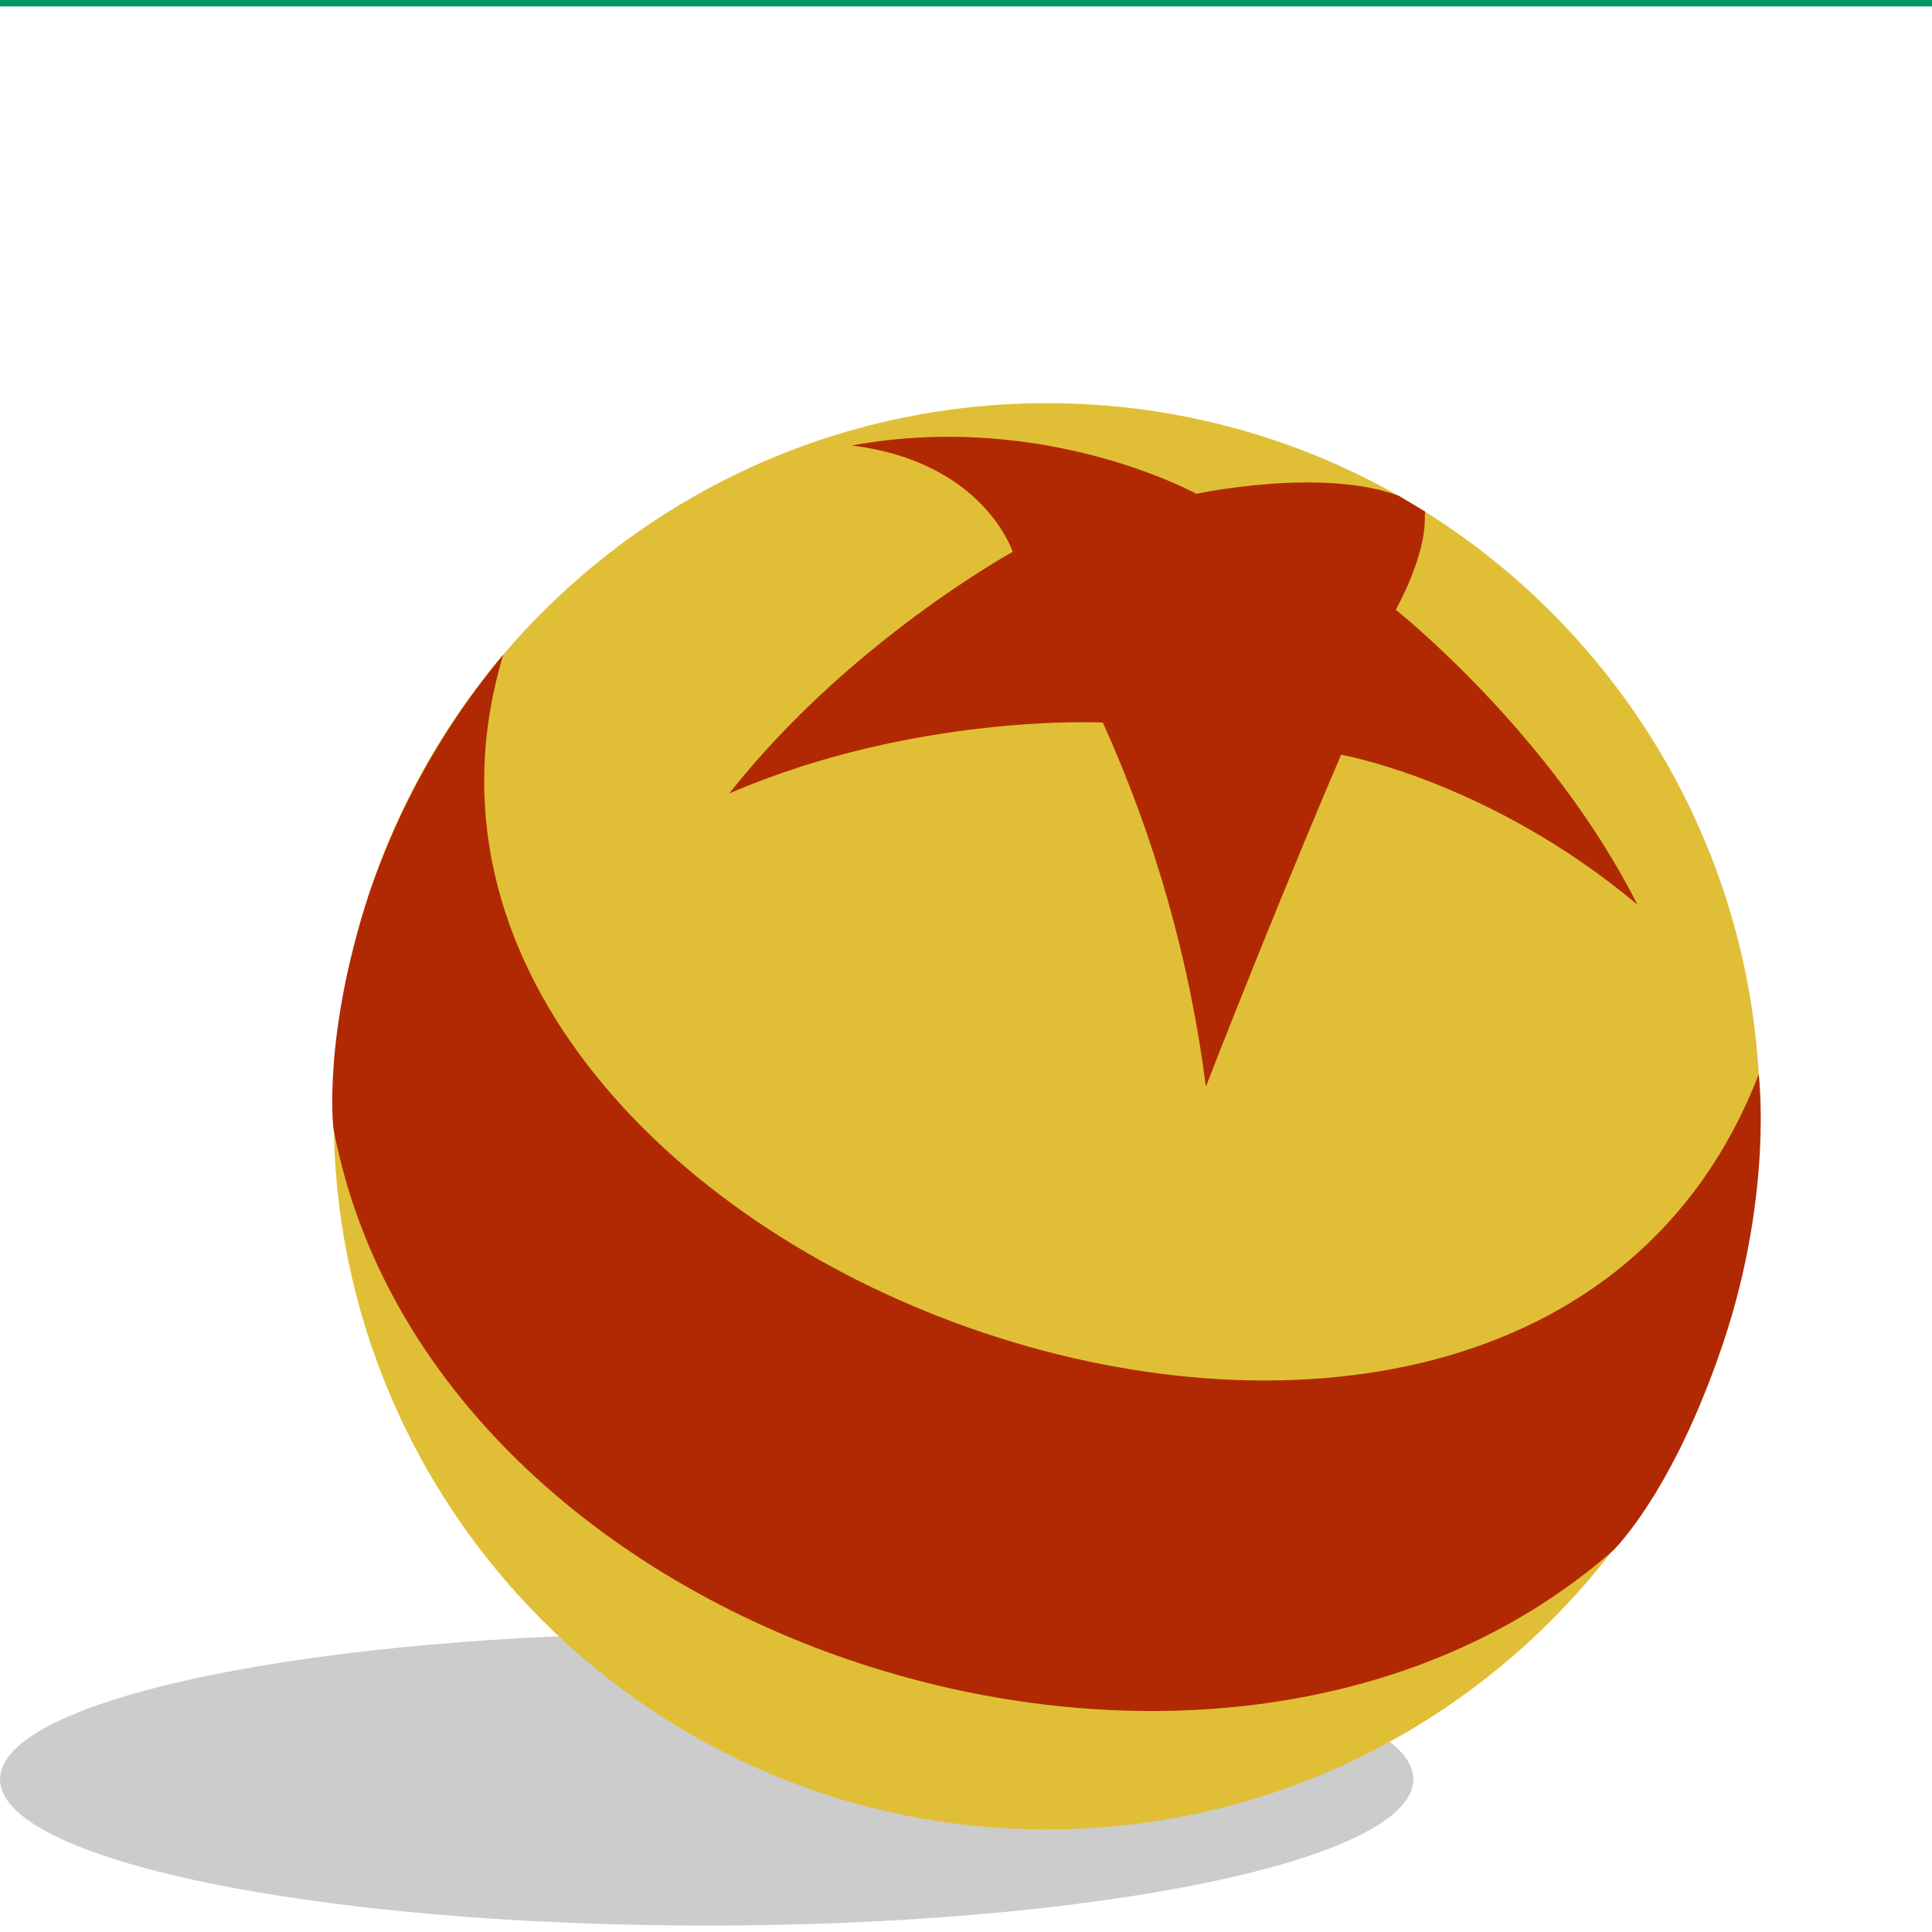
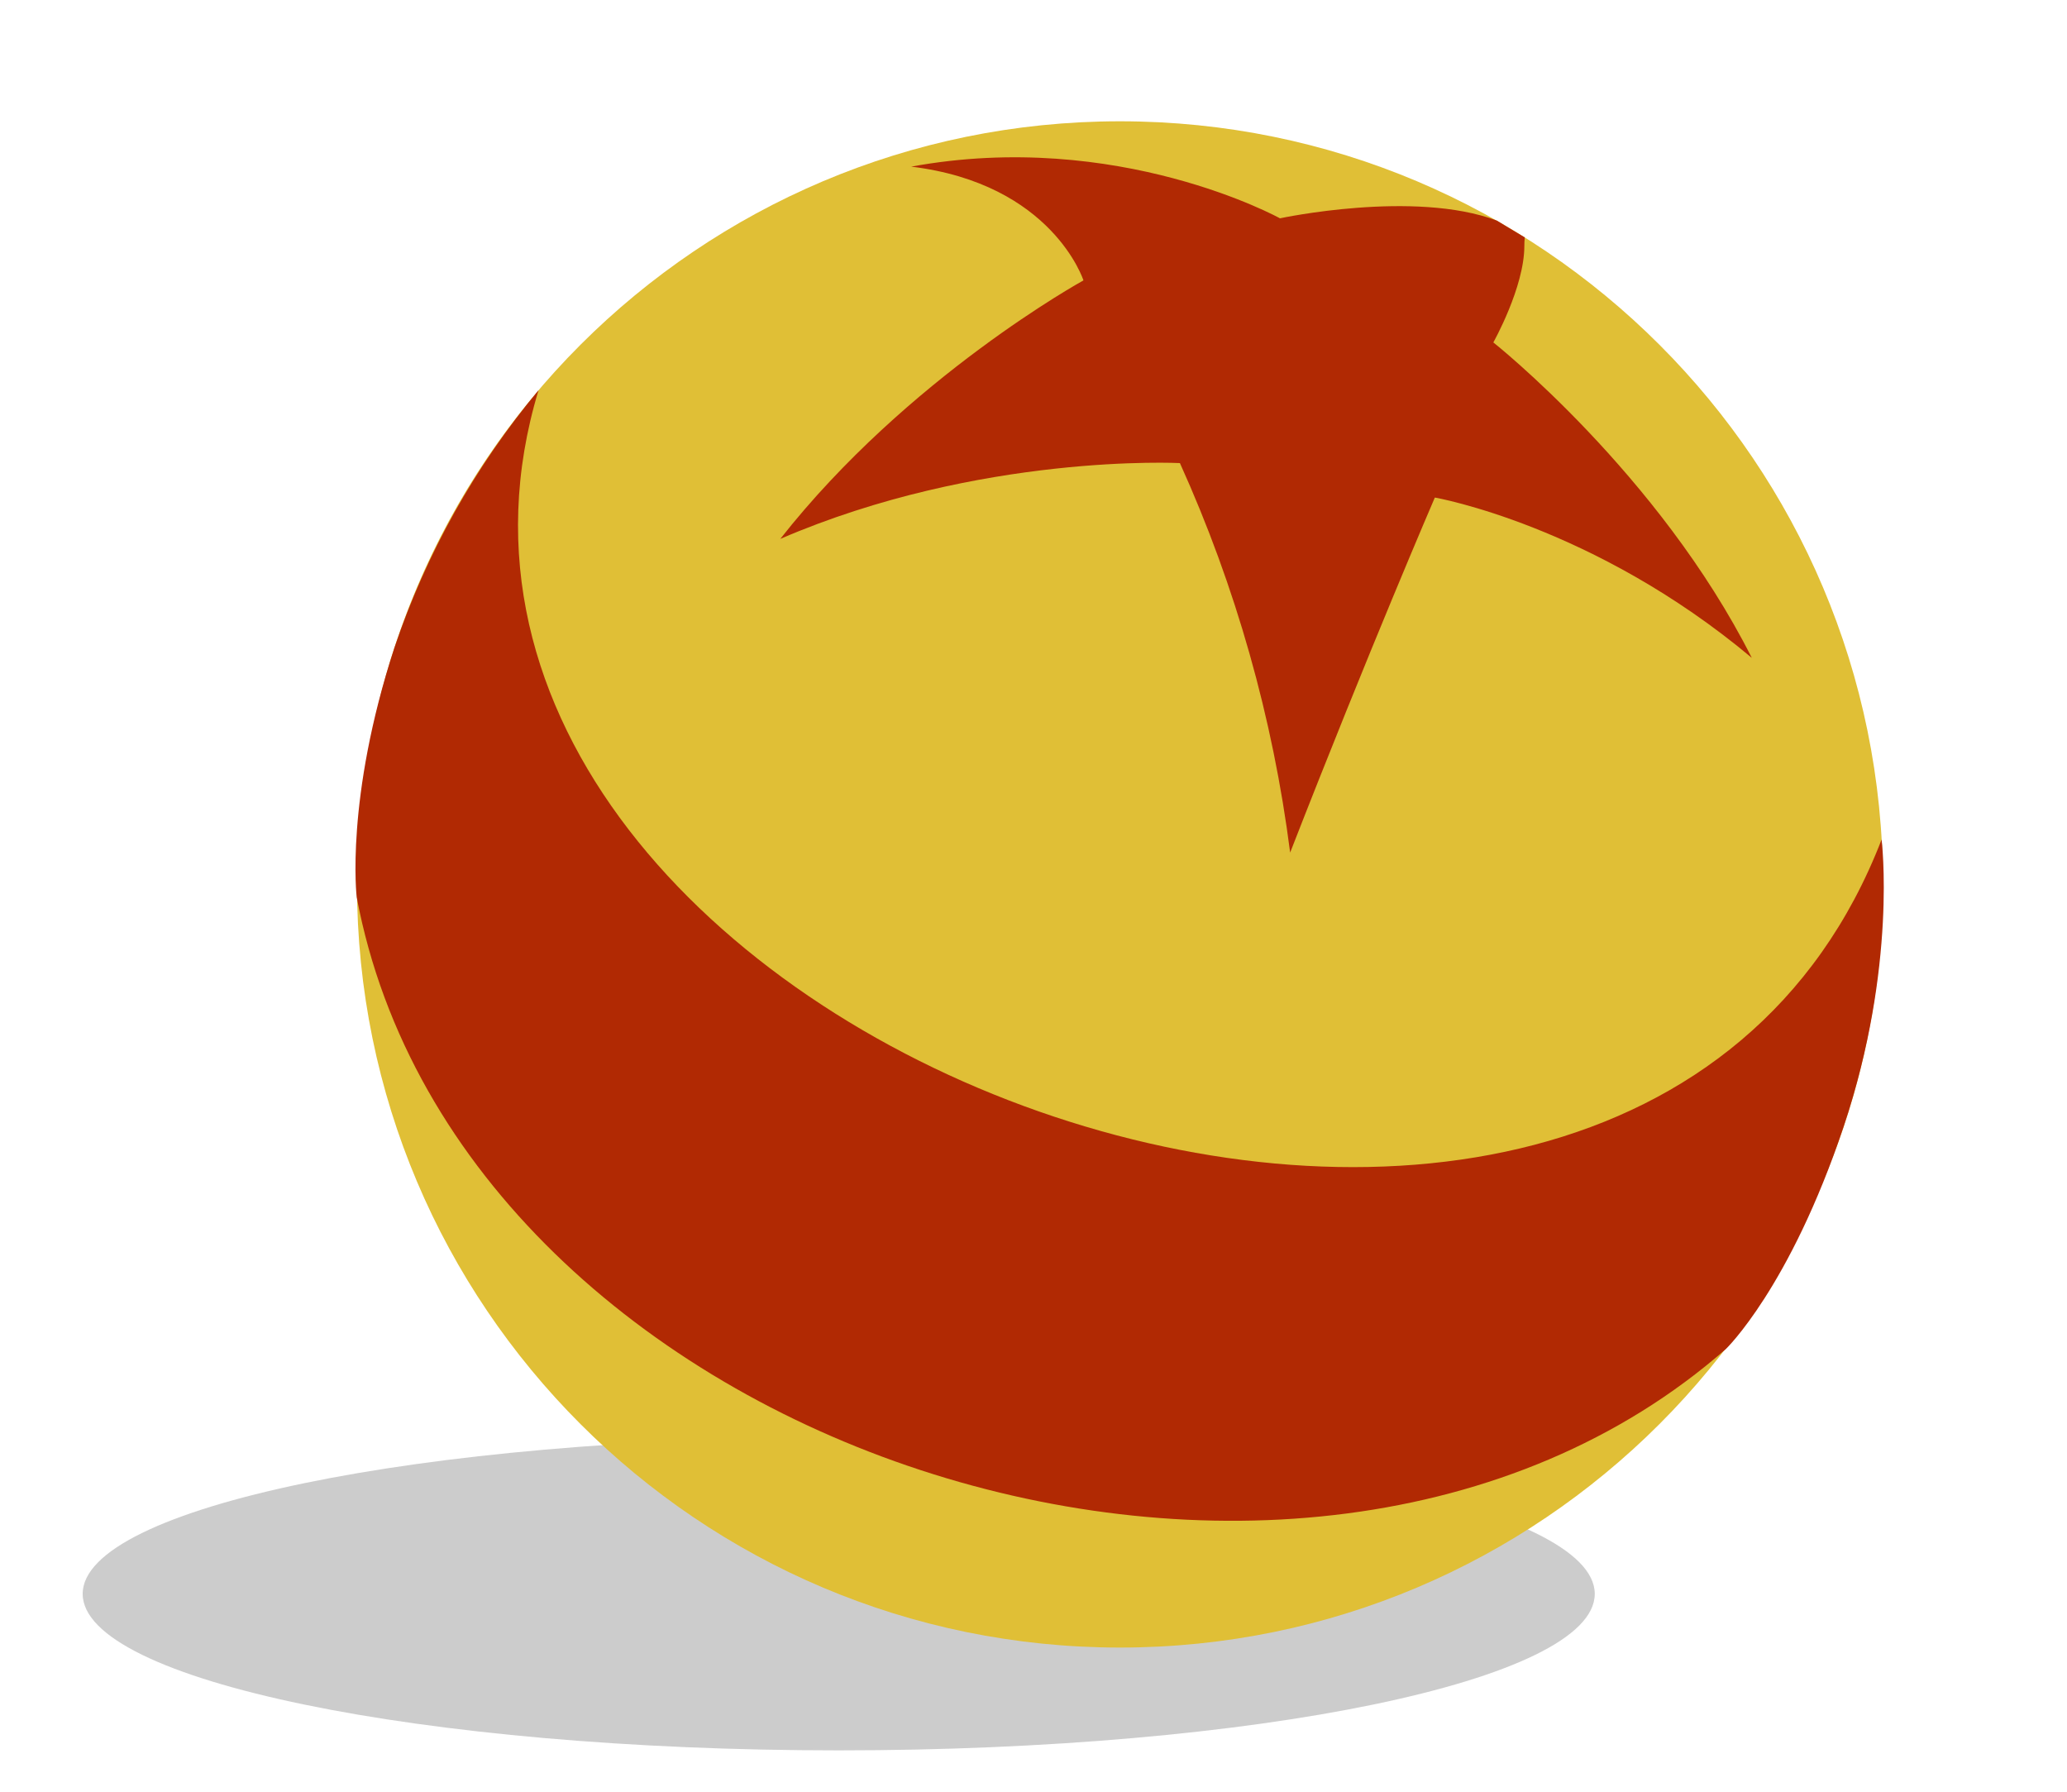
- <svg xmlns="http://www.w3.org/2000/svg" viewBox="0 0 300 300">
+ <svg xmlns="http://www.w3.org/2000/svg" viewBox="0 0 300 260">
  <defs>
-     <style>.a{fill:#330b01;}.b{fill:#096;}.c{opacity:0.2;}.d{fill:#e0bf36;}.e{fill:#b12903;}</style>
+     <style>.a{opacity:0.2;}.b{fill:#e0bf36;}.c{fill:#b12903;}</style>
  </defs>
-   <rect class="a" x="-400" y="-800" width="1920.08" height="800" />
-   <path class="b" d="M1337,1h183V-32.11C1518-17.75,1515.88-6,1515.88-6a71.71,71.71,0,0,1-6.54-31.89c-6.27,12.44-3.43,32.46-3.43,32.46S1498.3-40,1498.19-64.1c-4,21.42-5.88,47.1-5.88,47.1s-7.49-24.82,0-55c-11.15,30.77-13.36,67.64-13.36,67.64s2.21-31.91-7.36-65.38c4.08,32.27-7.88,66.35-7.88,66.35s-10.67-17-4.21-34.55c-7,8.85-13,26.83-13,26.83s2.48-33.45,13-66.2c-8,8.45-26.09,67.76-26.09,67.76S1435.31-28,1441-56.63c-15.26,28.76-23.43,44.83-23.43,44.83s-7.95-12.92-4.37-43.69c-13.35,26.88-8.3,47.51-8.3,47.51s-9.4-25.64-5.93-47.51c-8.33,21.81-5.67,35.49-5.67,35.49s-8.1-22.6,0-57.3c-11.58,23.31-16,59.69-16,59.69s-.87-20.34-3.82-34c.93,23.39-16.45,44.69-16.45,44.69a348.93,348.93,0,0,1,4.06-59c-12.78,27.85-20,60.27-20,60.27s5.53-34,3.24-46.35c-2.48,20.6-14.31,36.62-14.31,36.62s3.71-25.37-.3-50.38c0,23.22-6.87,59.75-6.87,59.75a71.71,71.71,0,0,1-6.54-31.89c-6.27,12.44-3.43,32.46-3.43,32.46S1305.3-40,1305.19-64.1c-4,21.42-5.88,47.1-5.88,47.1s-7.49-24.82,0-55c-11.15,30.77-13.36,67.64-13.36,67.64s2.21-31.91-7.36-65.38c4.08,32.27-7.88,66.35-7.88,66.35s-10.67-17-4.21-34.55c-7,8.85-13,26.83-13,26.83s2.48-33.45,13-66.2c-8,8.45-26.09,67.76-26.09,67.76S1242.31-28,1248-56.63c-15.26,28.76-23.43,44.83-23.43,44.83s-7.95-12.92-4.37-43.69c-13.35,26.88-8.3,47.51-8.3,47.51s-9.4-25.64-5.93-47.51c-8.33,21.81-5.67,35.49-5.67,35.49s-8.1-22.6,0-57.3c-11.58,23.31-16,59.69-16,59.69s-.87-20.34-3.82-34c.93,23.39-16.45,44.69-16.45,44.69s-.68-29,8.2-57a219.92,219.92,0,0,0-23.19,50s-1.77-26.23-5.1-43c-1.15,26-7.43,33.77-7.43,33.77s4.19-17.78.18-42.79c0,23.22-6.87,59.75-6.87,59.75a71.71,71.71,0,0,1-6.54-31.89c-6.27,12.44-3.43,32.46-3.43,32.46S1112.3-40,1112.19-64.1c-4,21.42-5.88,47.1-5.88,47.1s-7.49-24.82,0-55c-11.15,30.77-13.36,67.64-13.36,67.64s2.21-31.91-7.36-65.38c4.08,32.27-7.88,66.35-7.88,66.35s-10.67-17-4.21-34.55c-7,8.85-13,26.83-13,26.83s2.48-33.45,13-66.2c-8,8.45-26.09,67.76-26.09,67.76S1049.31-28,1055-56.63c-15.26,28.76-23.43,44.83-23.43,44.83s-7.95-12.92-4.37-43.69c-13.35,26.88-8.3,47.51-8.3,47.51s-9.4-25.64-5.93-47.51c-8.33,21.81-5.67,35.49-5.67,35.49s-8.1-22.6,0-57.3c-11.58,23.31-16,59.69-16,59.69s-.87-20.34-3.82-34c.93,23.39-16.45,44.69-16.45,44.69a348.93,348.93,0,0,1,4.06-59c-12.78,27.85-20,60.27-20,60.27s5.53-34,3.24-46.35c-2.48,20.6-14.31,36.62-14.31,36.62s3.71-25.37-.3-50.38c0,23.22-6.87,59.75-6.87,59.75a71.71,71.71,0,0,1-6.54-31.89c-6.27,12.44-3.43,32.46-3.43,32.46S919.3-40,919.19-64.1c-4,21.42-5.88,47.1-5.88,47.1s-7.49-24.82,0-55C902.15-41.22,899.94-4.35,899.94-4.35s2.21-31.91-7.36-65.38c4.08,32.27-7.88,66.35-7.88,66.35s-10.67-17-4.21-34.55c-7,8.85-13,26.83-13,26.83s2.48-33.45,13-66.2c-8,8.45-26.09,67.76-26.09,67.76S856.31-28,862-56.63C846.78-27.87,838.62-11.8,838.62-11.8s-7.95-12.92-4.37-43.69C820.89-28.61,825.94-8,825.94-8s-9.4-25.64-5.93-47.51C811.68-33.68,814.34-20,814.34-20s-8.1-22.6,0-57.3c-11.58,23.31-16,59.69-16,59.69s-.87-20.34-3.82-34c.93,23.39-16.45,44.69-16.45,44.69s3.56-9.31,9.85-35.77a206.73,206.73,0,0,0-15.23,30.19s4.89-11.59,3.86-39.33C774.72-24.36,761.7-9.49,761.7-9.49s7.22-27,6.58-40.9c-2.57,16.3-14,30.89-14,30.89a285,285,0,0,0-3.51-46.29c0,23.22-6.87,59.75-6.87,59.75a71.71,71.71,0,0,1-6.54-31.89c-6.27,12.44-3.43,32.46-3.43,32.46S726.3-40,726.19-64.1c-4,21.42-5.88,47.1-5.88,47.1s-7.49-24.82,0-55C709.15-41.22,706.94-4.35,706.94-4.35s2.21-31.91-7.36-65.38c4.08,32.27-7.88,66.35-7.88,66.35s-10.67-17-4.21-34.55c-7,8.85-13,26.83-13,26.83s2.48-33.45,13-66.2c-8,8.45-26.09,67.76-26.09,67.76S663.31-28,669-56.63C653.78-27.87,645.62-11.8,645.62-11.8s-7.95-12.92-4.37-43.69C627.89-28.61,632.94-8,632.94-8s-9.4-25.64-5.93-47.51C618.68-33.68,621.34-20,621.34-20s-8.1-22.6,0-57.3c-11.58,23.31-16,59.69-16,59.69s-.87-20.34-3.82-34c.93,23.39-16.45,44.69-16.45,44.69a348.93,348.93,0,0,1,4.06-59c-12.78,27.85-20,60.27-20,60.27s5.53-34,3.24-46.35c-2.48,20.6-14.31,36.62-14.31,36.62s3.71-25.37-.3-50.38c0,23.22-6.87,59.75-6.87,59.75a71.71,71.71,0,0,1-6.54-31.89c-6.27,12.44-3.43,32.46-3.43,32.46S533.3-40,533.19-64.1c-4,21.42-5.88,47.1-5.88,47.1s-7.49-24.82,0-55C516.15-41.22,513.94-4.35,513.94-4.35s2.21-31.91-7.36-65.38c4.08,32.27-7.88,66.35-7.88,66.35s-10.67-17-4.21-34.55c-7,8.85-13,26.83-13,26.83s2.48-33.45,13-66.2c-8,8.45-26.09,67.76-26.09,67.76S470.31-28,476-56.63C460.78-27.87,452.62-11.8,452.62-11.8s-7.95-12.92-4.37-43.69C434.89-28.61,439.94-8,439.94-8s-9.4-25.64-5.93-47.51C425.68-33.68,428.34-20,428.34-20s-8.1-22.6,0-57.3c-11.58,23.31-16,59.69-16,59.69s-.87-20.34-3.82-34c.93,23.39-16.45,44.69-16.45,44.69s-6-25.07,8.2-57L372-11s-3.24-29.74-7.24-54.75c0,23.22-6.87,59.75-6.87,59.75a71.71,71.71,0,0,1-6.54-31.89c-6.27,12.44-3.43,32.46-3.43,32.46S340.3-40,340.19-64.1c-4,21.42-5.88,47.1-5.88,47.1s-7.49-24.82,0-55C323.15-41.22,320.94-4.35,320.94-4.35s2.21-31.91-7.36-65.38c4.08,32.27-7.88,66.35-7.88,66.35s-10.67-17-4.21-34.55c-7,8.85-13,26.83-13,26.83s2.48-33.45,13-66.2c-8,8.45-26.09,67.76-26.09,67.76S277.31-28,283-56.63C267.78-27.87,259.62-11.8,259.62-11.8s-7.95-12.92-4.37-43.69C241.89-28.61,246.94-8,246.94-8s-9.4-25.64-5.93-47.51C232.68-33.68,235.34-20,235.34-20s-8.1-22.6,0-57.3c-11.58,23.31-16,59.69-16,59.69s-.87-20.34-3.82-34c.93,23.39-16.45,44.69-16.45,44.69a348.93,348.93,0,0,1,4.06-59c-12.78,27.85-20,60.27-20,60.27s5.53-34,3.24-46.35c-2.48,20.6-14.31,36.62-14.31,36.62s3.71-25.37-.3-50.38c0,23.22-6.87,59.75-6.87,59.75a71.71,71.71,0,0,1-6.54-31.89c-6.27,12.44-3.43,32.46-3.43,32.46S147.3-40,147.19-64.1c-4,21.42-5.88,47.1-5.88,47.1s-7.49-24.82,0-55C130.15-41.22,127.94-4.35,127.94-4.35s2.21-31.91-7.36-65.38c4.08,32.27-7.88,66.35-7.88,66.35s-10.67-17-4.21-34.55c-7,8.85-13,26.83-13,26.83s2.48-33.45,13-66.2c-8,8.45-26.09,67.76-26.09,67.76S84.31-28,90-56.63C74.78-27.87,66.62-11.8,66.62-11.8s-7.95-12.92-4.37-43.69C48.89-28.61,53.94-8,53.94-8S44.54-33.62,48-55.49C39.68-33.68,42.34-20,42.34-20s-8.1-22.6,0-57.3c-11.58,23.31-16,59.69-16,59.69s-.87-20.34-3.82-34C23.47-28.2,6.09-6.91,6.09-6.91s3.56-9.31,9.85-35.77A206.73,206.73,0,0,0,.71-12.49S5.61-24.08,4.58-51.82C2.72-24.36-10.3-9.49-10.3-9.49s7.22-27,6.58-40.9c-2.57,16.3-14,30.89-14,30.89a285,285,0,0,0-3.51-46.29C-21.23-42.57-28.12-6-28.12-6a71.71,71.71,0,0,1-6.54-31.89C-40.92-25.5-38.09-5.48-38.09-5.48S-45.7-40-45.81-64.1C-49.81-42.68-51.7-17-51.7-17s-7.49-24.82,0-55C-62.85-41.22-65.06-4.35-65.06-4.35s2.21-31.91-7.36-65.38C-68.34-37.47-80.3-3.38-80.3-3.38s-10.67-17-4.21-34.55c-7,8.85-13,26.83-13,26.83s2.48-33.45,13-66.2c-8,8.45-26.09,67.76-26.09,67.76S-108.69-28-103-56.63c-15.26,28.76-23.43,44.83-23.43,44.83s-7.95-12.92-4.37-43.69C-144.11-28.61-139.06-8-139.06-8s-9.4-25.64-5.93-47.51C-153.32-33.68-150.66-20-150.66-20s-8.1-22.6,0-57.3c-11.58,23.31-16,59.69-16,59.69s-.87-20.34-3.82-34c.93,23.39-16.45,44.69-16.45,44.69a348.93,348.93,0,0,1,4.06-59c-12.78,27.85-20,60.27-20,60.27s5.53-34,3.24-46.35c-2.48,20.6-14.31,36.62-14.31,36.62s3.71-25.37-.3-50.38c0,23.22-6.87,59.75-6.87,59.75a71.71,71.71,0,0,1-6.54-31.89c-6.27,12.44-3.43,32.46-3.43,32.46S-238.7-40-238.81-64.1c-4,21.42-5.88,47.1-5.88,47.1s-7.49-24.82,0-55c-11.15,30.77-13.36,67.64-13.36,67.64s2.21-31.91-7.36-65.38c4.08,32.27-7.88,66.35-7.88,66.35s-10.67-17-4.21-34.55c-7,8.85-13,26.83-13,26.83s2.48-33.45,13-66.2c-8,8.45-26.09,67.76-26.09,67.76S-301.69-28-296-56.63c-15.26,28.76-23.43,44.83-23.43,44.83s-7.95-12.92-4.37-43.69C-337.11-28.61-332.06-8-332.06-8s-9.4-25.64-5.93-47.51C-346.32-33.68-343.66-20-343.66-20s-8.1-22.6,0-57.3c-11.58,23.31-16,59.69-16,59.69s-.87-20.34-3.82-34c.93,23.39-16.45,44.69-16.45,44.69s-6-25.07,8.2-57C-389.91-42.9-400,1-400,1H1337Z" />
-   <ellipse class="c" cx="109.73" cy="276.29" rx="109.73" ry="22.71" />
-   <circle class="d" cx="162.55" cy="173.34" r="110.74" />
-   <path class="e" d="M78.16,101.63c-28.58,94.45,157.19,162.87,194.93,65.2,0,0,2.31,18.3-5.51,41.67s-17.09,32.26-17.09,32.26c-61.76,54.12-183.65,14.6-198.72-65.57,0,0-1.71-14.24,5.48-36.22A116.21,116.21,0,0,1,78.16,101.63Z" />
-   <path class="e" d="M221.35,79.48,217.23,77c-12-4.5-31.46-.32-31.46-.32s-23.51-13-53.52-7.5c20.51,2.5,25,16.51,25,16.51s-25.51,14-44,37.51c29-12.5,58-11,58-11a198.22,198.22,0,0,1,16,56.52c11.5-29.51,21-51.52,21-51.52s23,4,46,23.26c-13.5-26.76-37.51-45.77-37.51-45.77s4.5-8,4.5-14a11.55,11.55,0,0,1,.06-1.22" />
+   <ellipse class="a" cx="121.73" cy="231.29" rx="109.73" ry="22.71" />
+   <circle class="b" cx="162.55" cy="128.34" r="110.74" />
+   <path class="c" d="M78.16,56.63c-28.58,94.45,157.19,162.87,194.93,65.2,0,0,2.31,18.3-5.51,41.67s-17.09,32.26-17.09,32.26c-61.76,54.12-183.65,14.6-198.72-65.57,0,0-1.71-14.24,5.48-36.22A116.21,116.21,0,0,1,78.16,56.63Z" />
+   <path class="c" d="M221.35,34.48,217.23,32c-12-4.5-31.46-.32-31.46-.32s-23.51-13-53.52-7.5c20.51,2.5,25,16.51,25,16.51s-25.51,14-44,37.51c29-12.5,58-11,58-11a198.22,198.22,0,0,1,16,56.52c11.5-29.51,21-51.52,21-51.52s23,4,46,23.26c-13.5-26.76-37.51-45.77-37.51-45.77s4.5-8,4.5-14a11.55,11.55,0,0,1,.06-1.22" />
</svg>
